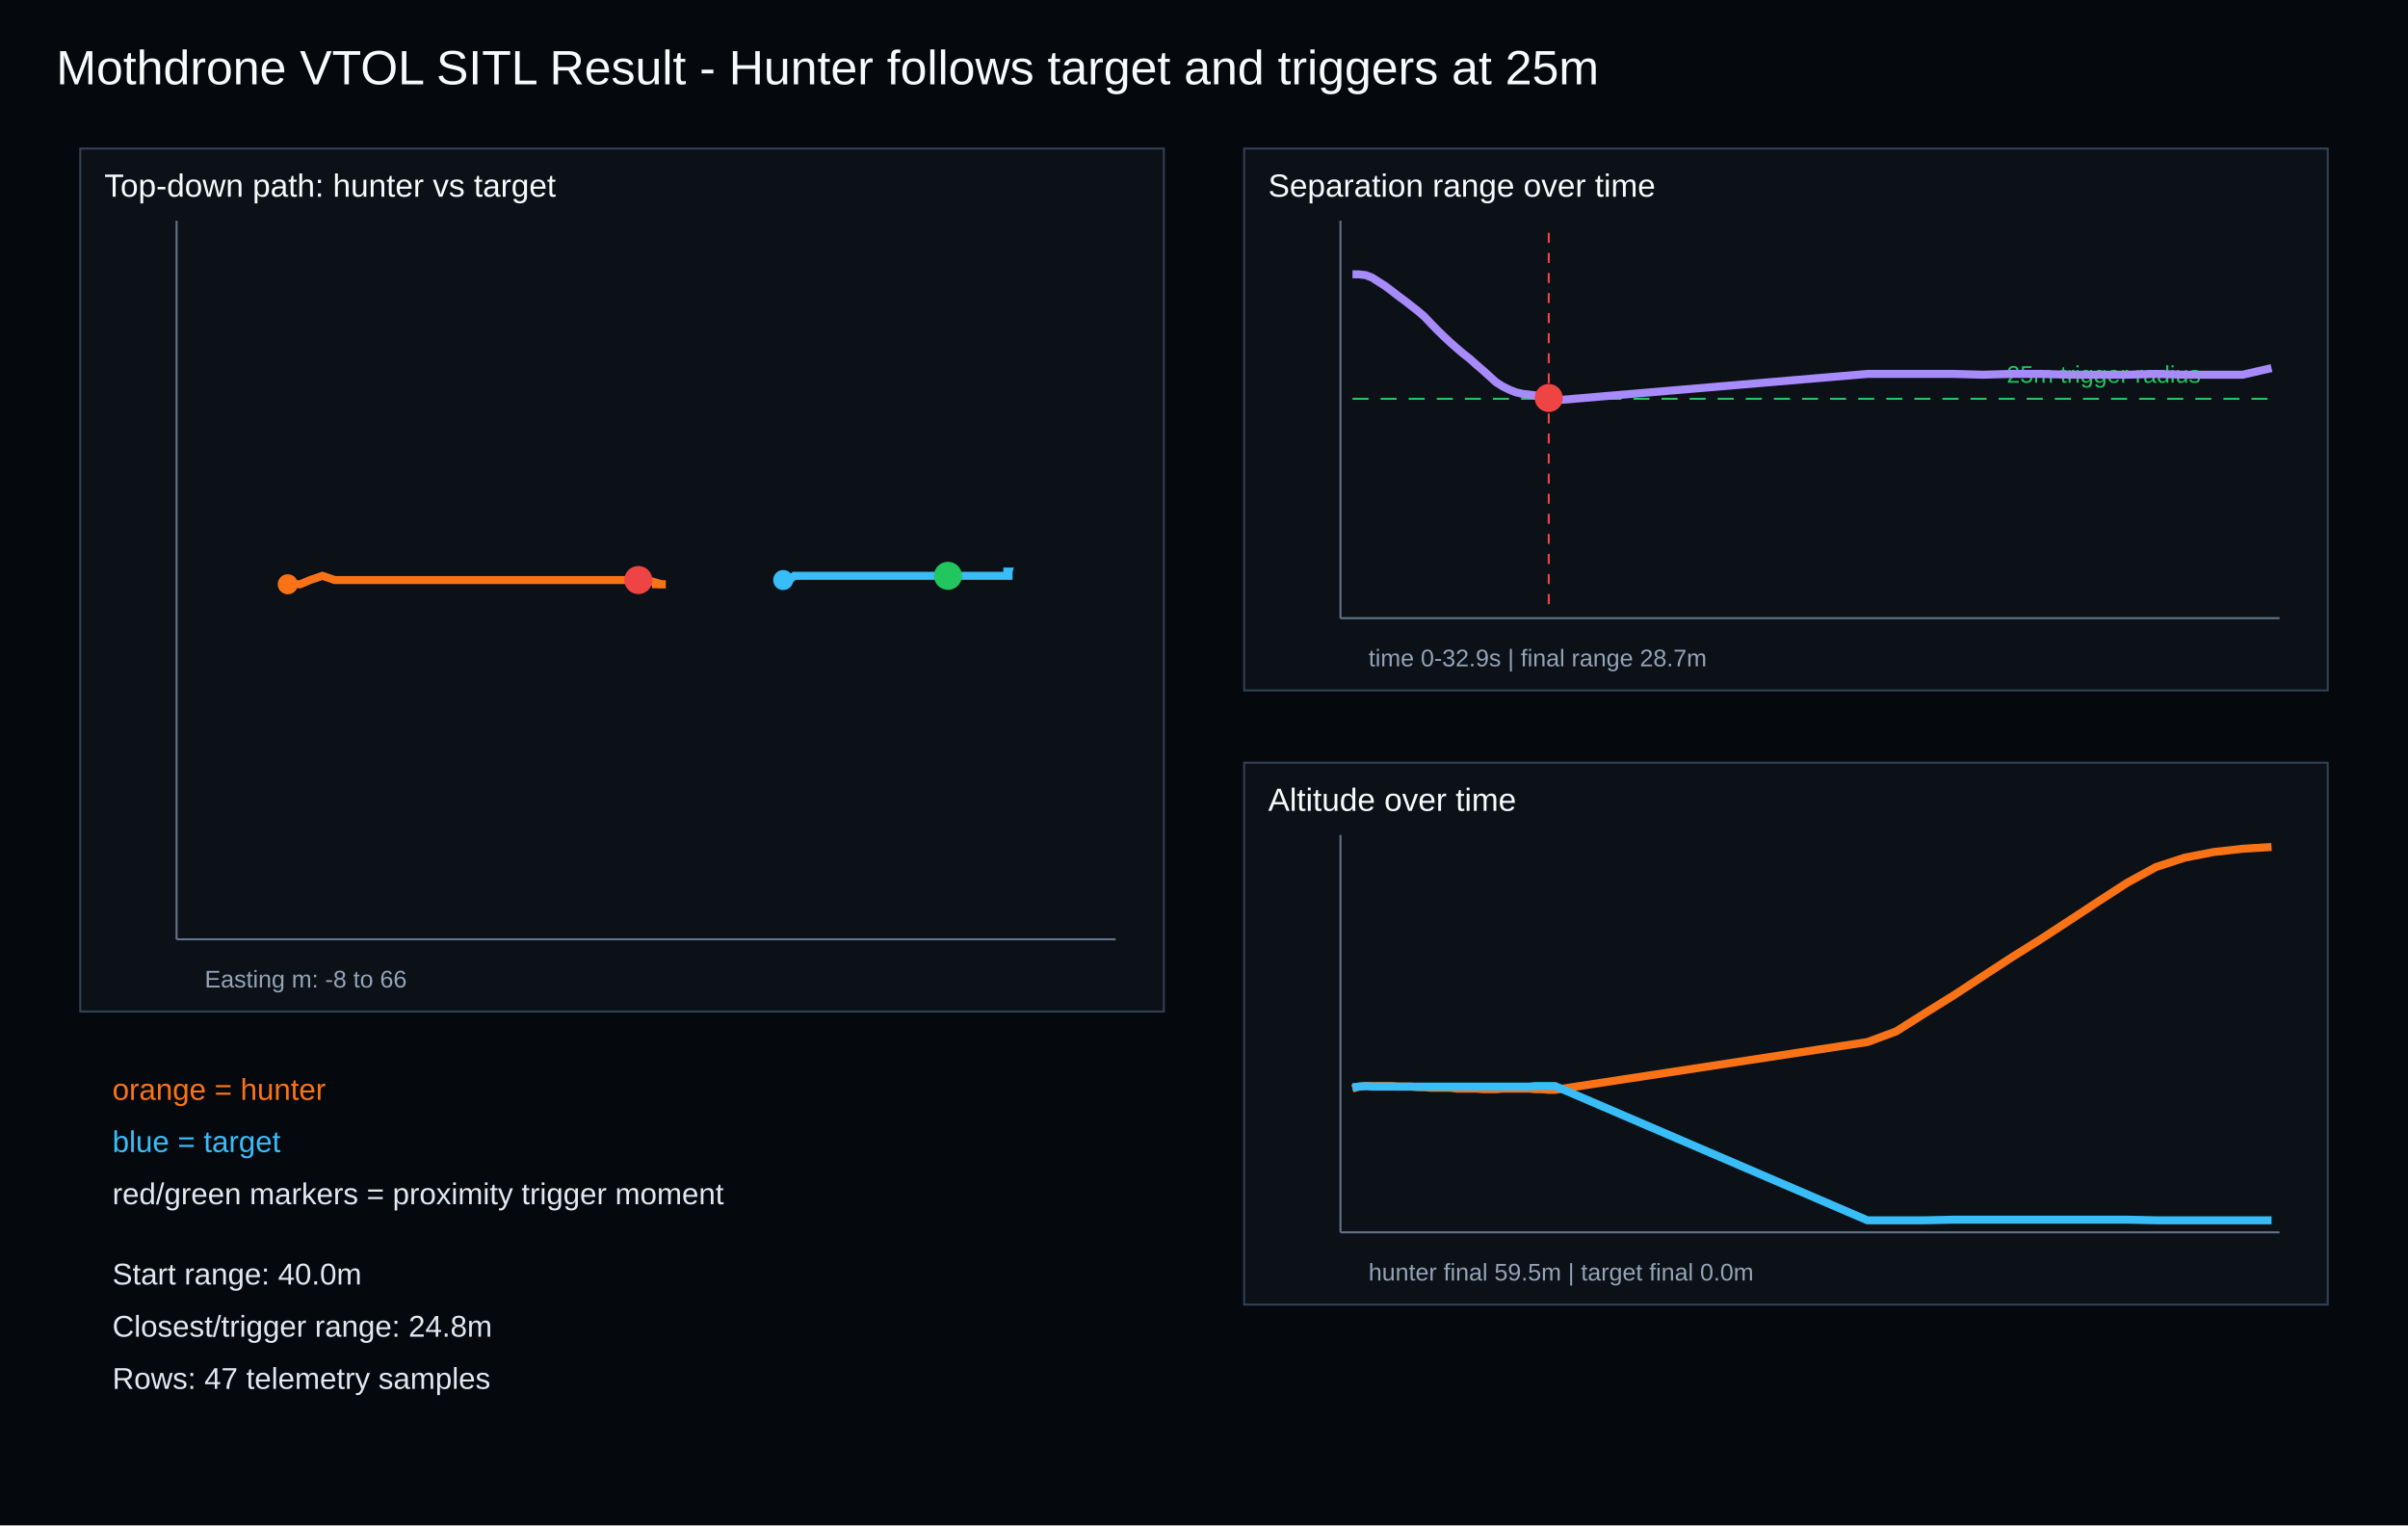
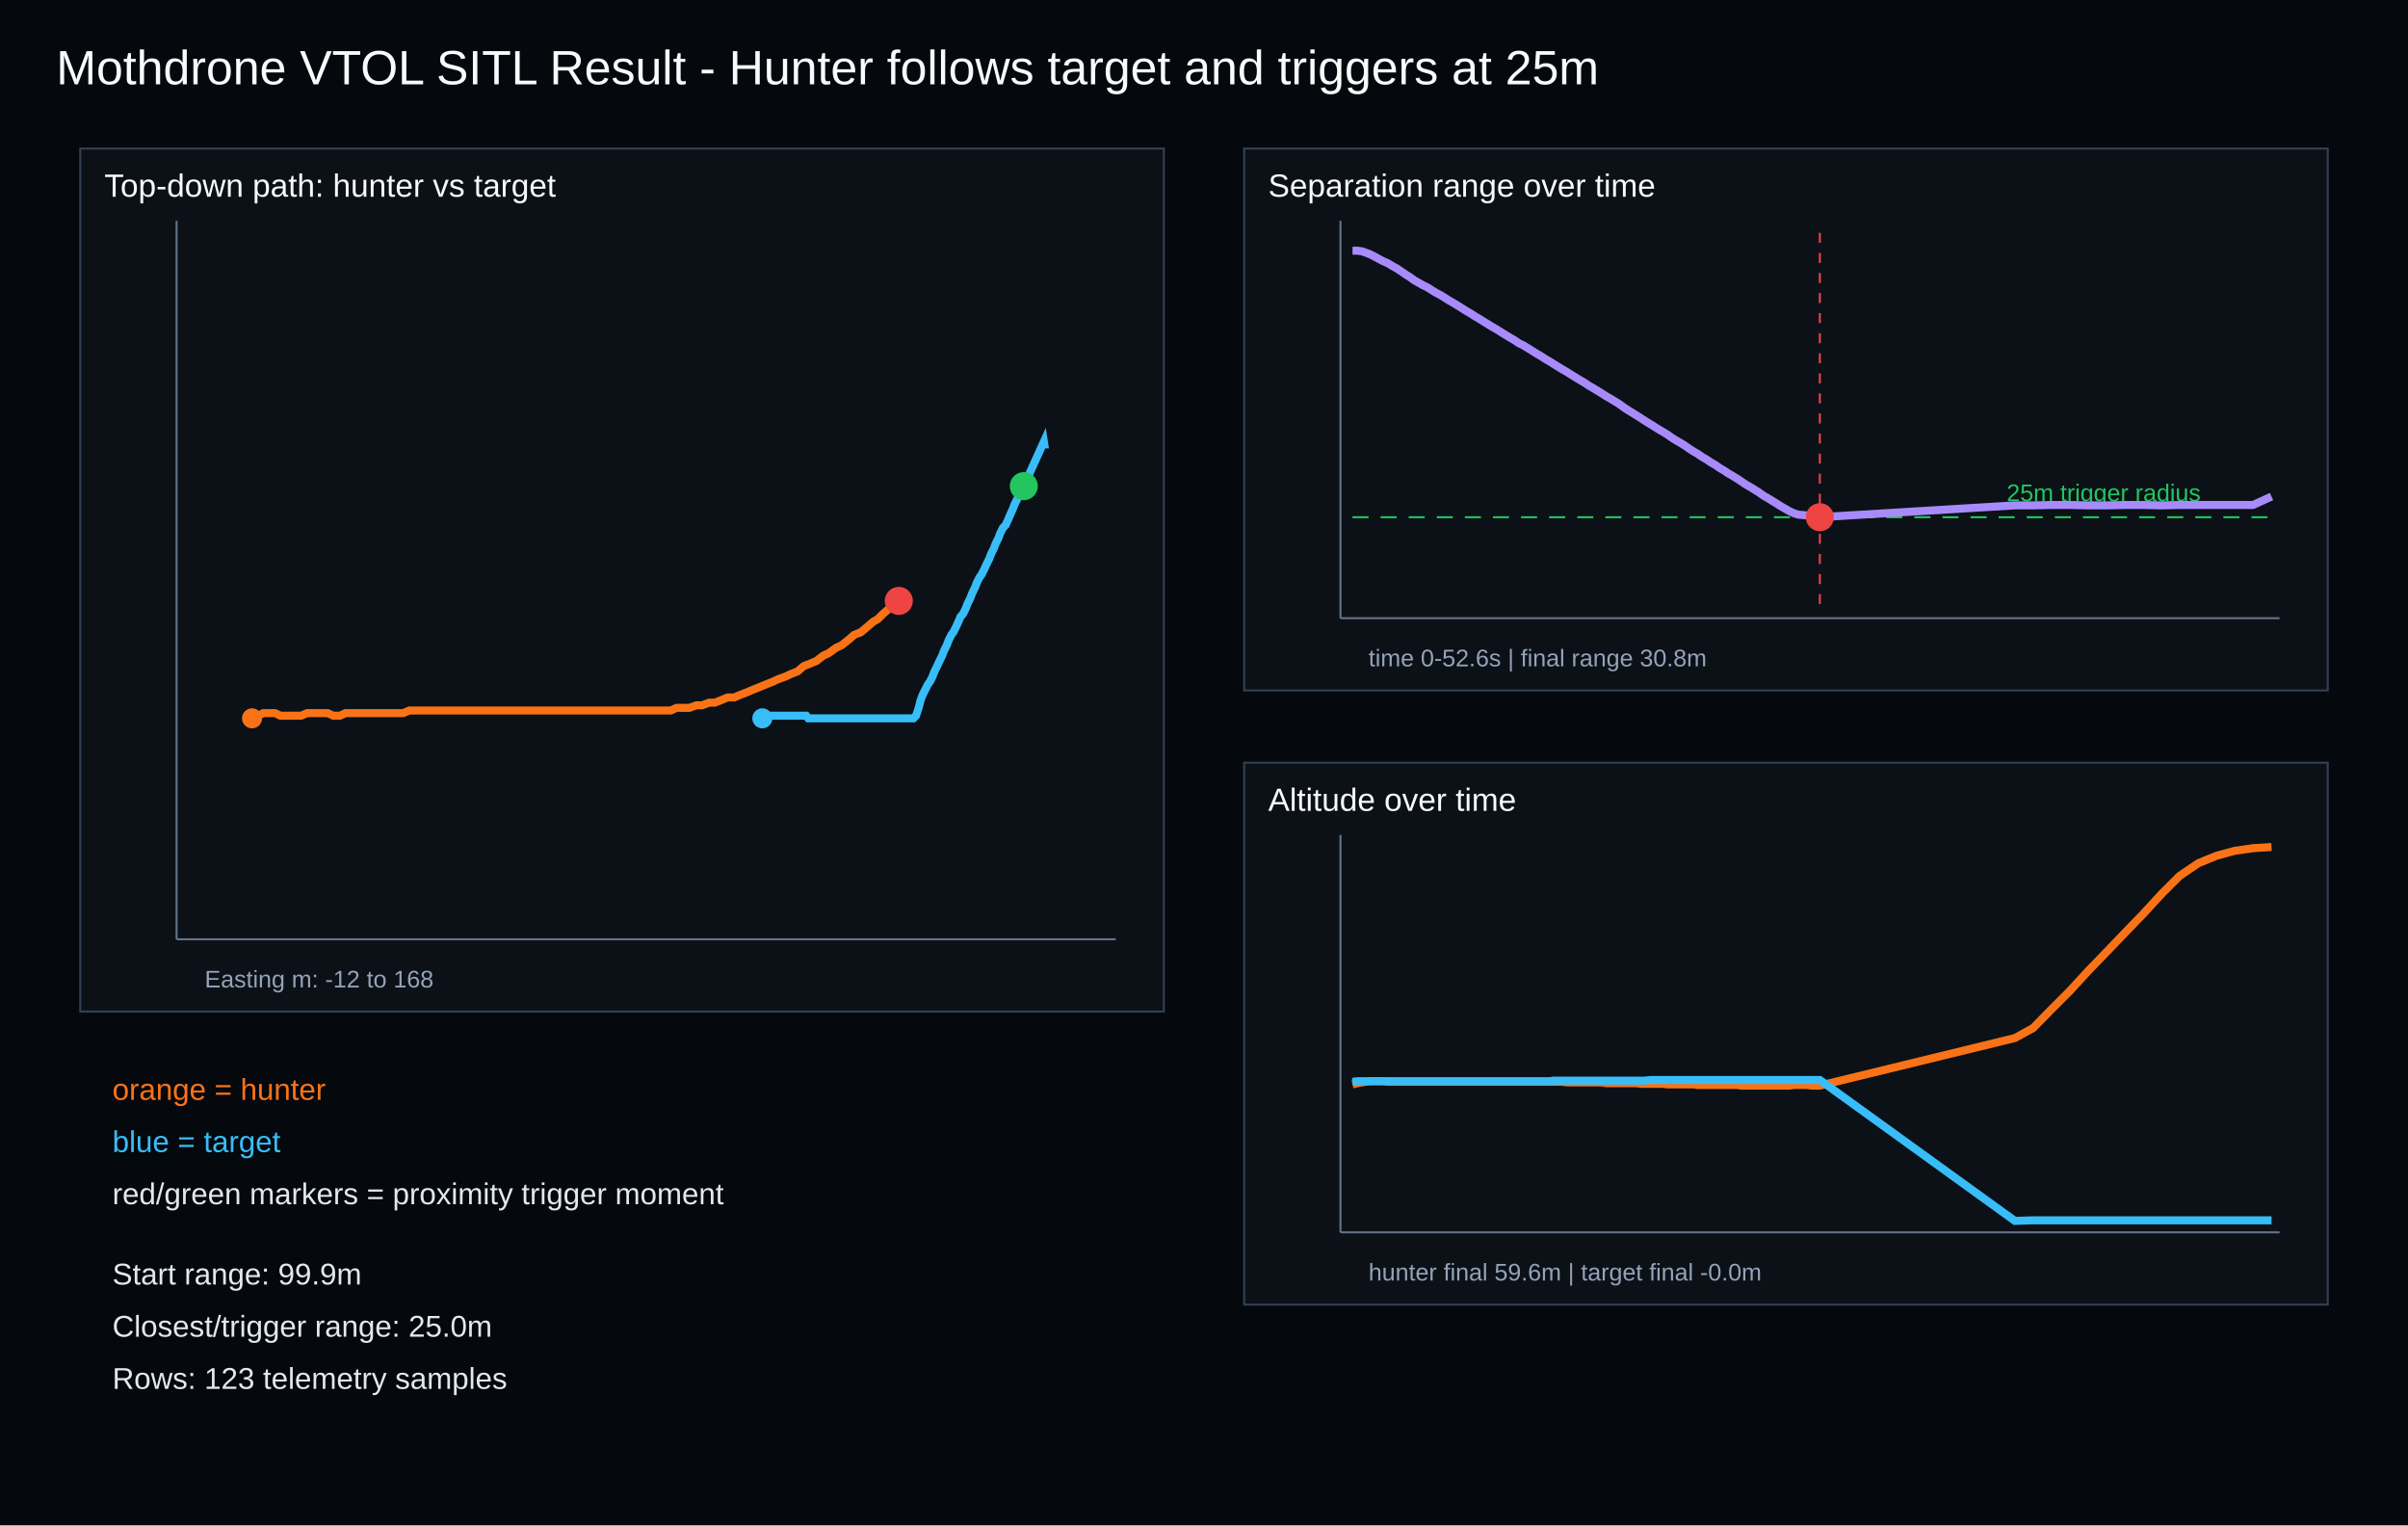
<svg xmlns="http://www.w3.org/2000/svg" width="1200" height="760" viewBox="0 0 1200 760">
  <rect width="100%" height="100%" fill="#05080d" />
  <text x="28.0" y="42.0" fill="#f8fafc" font-size="24" font-family="Arial">Mothdrone VTOL SITL Result - Hunter follows target and triggers at 25m</text>
  <rect x="40" y="74" width="540" height="430" fill="#0b1117" stroke="#334155" />
  <text x="52.0" y="98.0" fill="#f8fafc" font-size="16" font-family="Arial">Top-down path: hunter vs target</text>
  <line x1="88" y1="468" x2="556" y2="468" stroke="#64748b" />
  <line x1="88" y1="110" x2="88" y2="468" stroke="#64748b" />
-   <polyline points="390.3,289.0 390.9,289.0 391.5,289.0 393.4,289.0 395.8,286.9 398.9,286.9 402.0,286.9 405.1,286.9 408.8,286.9 411.9,286.9 415.6,286.9 418.7,286.9 421.8,286.9 424.2,286.9 427.3,286.9 429.8,286.9 432.9,286.9 435.3,286.9 438.4,286.9 441.5,286.9 444.0,286.9 447.1,286.9 450.2,286.9 452.6,286.9 455.7,286.9 458.8,286.9 461.3,286.9 463.7,286.9 466.8,286.9 469.9,286.9 472.4,286.9 475.5,286.9 502.6,286.9 502.6,284.8 502.6,284.8 502.6,286.9 502.0,286.9 502.0,284.8 502.6,284.8 502.0,286.9 502.0,286.9 502.6,286.9 502.6,286.9 502.6,286.9 502.0,286.9 502.0,286.9 502.0,286.9" fill="none" stroke="#38bdf8" stroke-width="4" />
-   <polyline points="143.4,291.1 143.4,291.1 145.8,291.1 149.6,291.1 154.5,289.0 160.7,286.9 166.8,289.0 174.2,289.0 181.0,289.0 188.4,289.0 195.8,289.0 203.9,289.0 211.3,289.0 218.7,289.0 226.7,289.0 233.5,289.0 240.9,289.0 247.7,289.0 254.5,289.0 261.9,289.0 268.7,289.0 276.1,289.0 282.9,289.0 289.7,289.0 294.6,289.0 299.5,289.0 303.2,289.0 306.3,289.0 310.0,289.0 313.7,289.0 318.1,289.0 322.4,289.0 329.8,291.1 329.8,293.2 329.8,291.1 329.8,293.2 329.8,291.1 329.8,291.1 329.8,291.1 329.8,291.1 329.8,293.2 329.8,291.1 329.8,293.2 329.8,291.1 329.8,291.1 329.8,291.1 324.9,291.1" fill="none" stroke="#f97316" stroke-width="4" />
-   <circle cx="390.3" cy="289.0" r="5" fill="#38bdf8" />
-   <circle cx="143.4" cy="291.1" r="5" fill="#f97316" />
-   <circle cx="472.4" cy="286.9" r="7" fill="#22c55e" />
-   <circle cx="318.1" cy="289.0" r="7" fill="#ef4444" />
-   <text x="102.0" y="492.0" fill="#94a3b8" font-size="12" font-family="Arial">Easting m: -8 to 66</text>
+   <polyline points="379.9,357.9 379.9,357.9 380.7,357.9 381.4,356.6 382.4,356.6 383.7,356.6 385.2,356.6 386.8,356.6 388.3,356.6 389.8,356.6 391.6,356.6 392.9,356.6 394.2,356.6 395.2,356.6 396.4,356.6 397.7,356.6 399.0,356.6 400.3,356.6 401.8,356.6 402.8,357.9 404.3,357.9 405.6,357.9 406.9,357.9 408.2,357.9 409.4,357.9 410.7,357.9 412.0,357.9 413.2,357.9 414.5,357.9 415.8,357.9 417.1,357.9 418.3,357.9 419.6,357.9 420.9,357.9 422.2,357.9 423.4,357.9 424.7,357.9 426.0,357.9 427.5,357.9 428.5,357.9 430.0,357.9 431.1,357.9 432.6,357.9 433.6,357.9 434.9,357.9 436.2,357.9 437.7,357.9 438.7,357.9 440.2,357.9 441.2,357.9 442.8,357.9 443.8,357.9 445.3,357.9 446.3,357.9 447.9,357.9 448.9,357.9 450.2,357.9 451.4,357.9 453.0,357.9 454.0,357.9 455.2,357.9 456.5,356.6 457.8,352.7 458.8,348.8 459.8,346.2 461.1,343.6 462.4,341.0 463.4,339.7 464.7,337.1 465.7,334.5 467.0,331.9 468.2,329.3 469.5,326.7 470.5,324.1 471.8,321.5 472.8,318.9 474.1,316.3 475.1,315.0 476.4,312.4 477.6,309.8 478.7,307.2 479.9,305.9 481.2,303.3 482.2,300.7 483.5,298.1 484.5,295.5 485.8,292.9 486.8,290.3 488.1,287.7 489.1,286.4 490.4,283.8 491.6,281.2 492.9,278.6 493.9,276.0 495.2,273.4 496.2,270.8 497.5,268.2 498.5,265.6 499.8,263.0 501.1,261.7 502.3,259.1 503.4,256.5 504.6,253.9 505.6,251.3 506.9,248.7 507.9,246.1 509.2,243.5 510.2,242.2 520.2,220.1 520.4,221.4 520.4,221.4 520.4,221.4 520.4,221.4 520.4,221.4 520.4,221.4 520.4,221.4 520.4,221.4 520.4,221.4 520.4,221.4 520.4,221.4 520.4,221.4 520.4,221.4 520.2,221.4" fill="none" stroke="#38bdf8" stroke-width="4" />
+   <polyline points="125.6,357.9 125.6,357.9 126.9,357.9 128.6,356.6 131.2,355.3 133.7,355.3 137.0,355.3 139.8,356.6 143.4,356.6 146.5,356.6 150.0,356.6 153.1,355.3 156.6,355.3 159.7,355.3 163.3,355.3 166.1,356.6 169.4,356.6 172.2,355.3 175.7,355.3 178.5,355.3 181.8,355.3 184.9,355.3 188.2,355.3 191.3,355.3 194.6,355.3 197.6,355.3 200.9,355.3 204.0,354.0 207.3,354.0 210.4,354.0 213.7,354.0 216.7,354.0 220.0,354.0 223.1,354.0 226.4,354.0 229.4,354.0 232.8,354.0 235.8,354.0 239.1,354.0 242.2,354.0 245.5,354.0 248.3,354.0 251.8,354.0 254.6,354.0 258.2,354.0 261.0,354.0 264.6,354.0 267.4,354.0 270.7,354.0 273.7,354.0 277.3,354.0 280.1,354.0 283.4,354.0 286.5,354.0 290.0,354.0 292.8,354.0 296.1,354.0 299.2,354.0 302.5,354.0 305.6,354.0 308.9,354.0 311.9,354.0 315.5,354.0 318.3,354.0 321.6,354.0 324.7,354.0 328.0,354.0 331.0,354.0 334.3,354.0 337.1,352.7 340.7,352.7 343.5,352.7 347.1,351.4 349.9,351.4 353.4,350.1 356.2,350.1 359.5,348.8 362.6,347.5 365.9,347.5 368.9,346.2 372.3,344.9 375.3,343.6 378.6,342.3 381.7,341.0 385.0,339.7 387.8,338.4 391.4,337.1 394.2,335.8 397.5,334.5 400.5,331.9 403.8,330.6 406.9,329.3 410.2,326.7 413.0,325.4 416.6,322.8 419.4,321.5 422.7,318.9 425.7,316.3 429.0,315.0 432.1,312.4 435.1,309.8 437.4,308.5 440.0,305.9 441.5,304.6 443.0,303.3 444.3,302.0 446.1,300.7 447.9,299.4 449.9,299.4 449.9,299.4 449.9,299.4 449.9,299.4 449.9,299.4 449.9,299.4 449.9,299.4 449.9,299.4 449.9,299.4 449.9,299.4 449.9,299.4 449.9,299.4 449.9,299.4 449.6,299.4 443.5,299.4" fill="none" stroke="#f97316" stroke-width="4" />
+   <circle cx="379.9" cy="357.9" r="5" fill="#38bdf8" />
+   <circle cx="125.6" cy="357.9" r="5" fill="#f97316" />
+   <circle cx="510.2" cy="242.2" r="7" fill="#22c55e" />
+   <circle cx="447.9" cy="299.4" r="7" fill="#ef4444" />
+   <text x="102.0" y="492.0" fill="#94a3b8" font-size="12" font-family="Arial">Easting m: -12 to 168</text>
  <rect x="620" y="74" width="540" height="270" fill="#0b1117" stroke="#334155" />
  <text x="632.0" y="98.0" fill="#f8fafc" font-size="16" font-family="Arial">Separation range over time</text>
  <line x1="668" y1="308" x2="1136" y2="308" stroke="#64748b" />
  <line x1="668" y1="110" x2="668" y2="308" stroke="#64748b" />
-   <line x1="674" y1="198.7" x2="1132" y2="198.7" stroke="#22c55e" stroke-dasharray="8 6" />
-   <text x="1000.0" y="190.7" fill="#22c55e" font-size="12" font-family="Arial">25m trigger radius</text>
-   <polyline points="674.0,136.7 677.2,136.7 680.6,137.1 683.7,138.3 687.0,140.4 690.3,142.5 693.5,144.9 696.7,147.4 700.1,149.9 703.3,152.4 706.5,154.9 709.8,157.7 713.0,161.1 716.2,164.4 719.6,167.7 722.7,170.6 726.0,173.5 729.3,176.3 732.5,178.8 735.7,181.7 739.1,184.6 742.3,187.5 745.5,190.4 748.8,192.5 752.0,194.1 755.2,195.4 758.6,196.2 762.0,196.6 765.2,197.0 768.4,197.4 771.8,198.3 774.9,199.5 930.6,186.3 944.9,186.3 959.3,186.3 973.8,186.3 988.1,186.7 1002.5,186.3 1016.9,186.3 1031.3,186.7 1045.6,186.7 1060.1,186.7 1074.4,186.3 1088.8,186.7 1103.3,186.7 1117.6,186.7 1132.0,183.4" fill="none" stroke="#a78bfa" stroke-width="4" />
-   <circle cx="771.8" cy="198.3" r="7" fill="#ef4444" />
-   <line x1="771.8" y1="116" x2="771.8" y2="302" stroke="#ef4444" stroke-dasharray="5 5" />
-   <text x="682.0" y="332.0" fill="#94a3b8" font-size="12" font-family="Arial">time 0-32.9s | final range 28.7m</text>
+   <line x1="674" y1="257.7" x2="1132" y2="257.7" stroke="#22c55e" stroke-dasharray="8 6" />
+   <text x="1000.0" y="249.7" fill="#22c55e" font-size="12" font-family="Arial">25m trigger radius</text>
+   <polyline points="674.0,124.9 676.4,124.9 678.6,125.2 680.7,125.9 683.0,126.8 685.1,127.9 687.3,129.1 689.4,130.2 691.7,131.2 693.8,132.5 696.0,133.7 698.1,135.1 700.4,136.7 702.5,138.0 704.7,139.6 706.8,140.8 709.1,142.1 711.2,143.1 713.4,144.5 715.5,145.8 717.8,147.0 719.9,148.3 722.1,149.7 724.2,150.9 726.5,152.3 728.6,153.6 730.8,155.0 732.9,156.2 735.2,157.7 737.3,158.9 739.5,160.3 741.6,161.6 743.9,163.0 746.0,164.2 748.2,165.6 750.3,166.9 752.6,168.3 754.7,169.5 756.9,171.0 759.0,172.0 761.3,173.4 763.4,174.7 765.6,176.1 767.7,177.3 770.0,178.8 772.1,180.0 774.3,181.4 776.4,182.7 778.7,184.1 780.8,185.3 783.0,186.7 785.1,188.0 787.4,189.4 789.5,190.6 791.7,192.1 793.8,193.3 796.1,194.7 798.2,196.0 800.4,197.4 802.5,198.6 804.8,200.0 806.9,201.3 809.1,202.9 811.2,204.3 813.5,205.7 815.6,207.0 817.8,208.4 819.9,209.8 822.2,211.2 824.3,212.5 826.5,213.9 828.6,215.1 830.9,216.5 833.0,218.0 835.2,219.4 837.3,220.6 839.6,222.0 841.7,223.5 843.9,224.9 846.0,226.1 848.3,227.7 850.4,228.9 852.6,230.4 854.7,231.6 857.0,233.2 859.1,234.4 861.3,235.9 863.4,237.1 865.7,238.5 867.8,239.9 870.0,241.4 872.1,242.6 874.4,244.0 876.5,245.3 878.7,246.9 880.8,248.1 883.1,249.5 885.2,250.8 887.4,252.2 889.5,253.4 891.8,254.7 893.9,255.7 896.1,256.4 898.2,256.6 900.5,256.8 902.6,257.0 904.8,257.3 906.9,257.7 1004.1,251.8 1013.2,251.8 1022.4,251.6 1031.4,251.6 1040.6,251.8 1049.7,251.8 1058.9,251.6 1068.0,251.6 1077.2,251.8 1086.2,251.6 1095.5,251.6 1104.5,251.6 1113.7,251.6 1122.8,251.6 1132.0,247.4" fill="none" stroke="#a78bfa" stroke-width="4" />
+   <circle cx="906.9" cy="257.7" r="7" fill="#ef4444" />
+   <line x1="906.9" y1="116" x2="906.9" y2="302" stroke="#ef4444" stroke-dasharray="5 5" />
+   <text x="682.0" y="332.0" fill="#94a3b8" font-size="12" font-family="Arial">time 0-52.6s | final range 30.8m</text>
  <rect x="620" y="380" width="540" height="270" fill="#0b1117" stroke="#334155" />
  <text x="632.0" y="404.0" fill="#f8fafc" font-size="16" font-family="Arial">Altitude over time</text>
  <line x1="668" y1="614" x2="1136" y2="614" stroke="#64748b" />
  <line x1="668" y1="416" x2="668" y2="614" stroke="#64748b" />
-   <polyline points="674.0,542.4 677.2,541.4 680.6,541.1 683.7,541.1 687.0,541.1 690.3,541.1 693.5,541.1 696.7,541.4 700.1,541.4 703.3,541.4 706.5,541.7 709.8,541.7 713.0,542.0 716.2,542.0 719.6,542.0 722.7,542.0 726.0,542.4 729.3,542.4 732.5,542.4 735.7,542.4 739.1,542.7 742.3,542.7 745.5,542.7 748.8,542.4 752.0,542.4 755.2,542.4 758.6,542.4 762.0,542.4 765.2,542.7 768.4,542.7 771.8,543.0 774.9,543.0 930.6,519.2 944.9,513.9 959.3,504.8 973.8,495.8 988.1,486.4 1002.5,477.0 1016.9,468.0 1031.3,458.6 1045.6,449.2 1060.1,439.8 1074.4,432.0 1088.8,427.3 1103.3,424.5 1117.6,422.9 1132.0,422.0" fill="none" stroke="#f97316" stroke-width="4" />
-   <polyline points="674.0,541.7 677.2,541.4 680.6,541.1 683.7,541.4 687.0,541.4 690.3,541.4 693.5,541.4 696.7,541.4 700.1,541.4 703.3,541.4 706.5,541.4 709.8,541.4 713.0,541.4 716.2,541.4 719.6,541.4 722.7,541.4 726.0,541.4 729.3,541.4 732.5,541.4 735.7,541.4 739.1,541.4 742.3,541.4 745.5,541.4 748.8,541.4 752.0,541.4 755.2,541.4 758.6,541.4 762.0,541.4 765.2,541.1 768.4,541.1 771.8,541.1 774.9,541.1 930.6,608.0 944.9,608.0 959.3,608.0 973.8,607.7 988.1,607.7 1002.5,607.7 1016.9,607.7 1031.3,607.7 1045.6,607.7 1060.1,607.7 1074.4,608.0 1088.8,608.0 1103.3,608.0 1117.6,608.0 1132.0,608.0" fill="none" stroke="#38bdf8" stroke-width="4" />
-   <text x="682.0" y="638.0" fill="#94a3b8" font-size="12" font-family="Arial">hunter final 59.5m | target final 0.0m</text>
+   <polyline points="674.0,540.3 676.4,539.7 678.6,539.3 680.7,539.0 683.0,538.7 685.1,538.7 687.3,538.7 689.4,538.7 691.7,539.0 693.8,539.0 696.0,539.0 698.1,539.0 700.4,539.0 702.5,539.0 704.7,539.0 706.8,539.0 709.1,539.0 711.2,539.0 713.4,539.0 715.5,539.0 717.8,539.0 719.9,539.0 722.1,539.0 724.2,539.0 726.5,539.0 728.6,539.0 730.8,539.0 732.9,539.0 735.2,539.0 737.3,539.0 739.5,539.0 741.6,539.0 743.9,539.0 746.0,539.0 748.2,539.0 750.3,539.0 752.6,539.0 754.7,539.0 756.9,539.0 759.0,539.0 761.3,539.0 763.4,539.0 765.6,539.0 767.7,539.0 770.0,539.0 772.1,539.0 774.3,539.0 776.4,539.0 778.7,539.0 780.8,539.3 783.0,539.3 785.1,539.3 787.4,539.3 789.5,539.3 791.7,539.3 793.8,539.3 796.1,539.3 798.2,539.3 800.4,539.7 802.5,539.7 804.8,539.7 806.9,539.7 809.1,539.7 811.2,539.7 813.5,539.7 815.6,539.7 817.8,540.0 819.9,540.0 822.2,540.0 824.3,540.0 826.5,540.0 828.6,540.0 830.9,540.3 833.0,540.3 835.2,540.3 837.3,540.3 839.6,540.3 841.7,540.3 843.9,540.3 846.0,540.6 848.3,540.6 850.4,540.6 852.6,540.6 854.7,540.6 857.0,540.6 859.1,540.6 861.3,540.6 863.4,540.6 865.7,540.6 867.8,540.9 870.0,540.9 872.1,540.9 874.4,540.9 876.5,540.9 878.7,540.9 880.8,540.9 883.1,540.9 885.2,540.9 887.4,540.9 889.5,540.9 891.8,540.9 893.9,540.6 896.1,540.6 898.2,540.6 900.5,540.6 902.6,540.9 904.8,540.9 906.9,540.9 1004.1,517.2 1013.2,512.2 1022.4,502.8 1031.4,493.8 1040.6,483.8 1049.7,474.4 1058.9,464.8 1068.0,455.4 1077.2,445.4 1086.2,436.4 1095.5,430.1 1104.5,426.4 1113.7,423.9 1122.8,422.6 1132.0,422.0" fill="none" stroke="#f97316" stroke-width="4" />
+   <polyline points="674.0,539.0 676.4,538.7 678.6,538.7 680.7,538.7 683.0,538.7 685.1,538.7 687.3,538.7 689.4,538.7 691.7,538.7 693.8,538.7 696.0,538.7 698.1,538.7 700.4,538.7 702.5,538.7 704.7,538.7 706.8,538.7 709.1,538.7 711.2,538.7 713.4,538.7 715.5,538.7 717.8,538.7 719.9,538.7 722.1,538.7 724.2,538.7 726.5,538.7 728.6,538.7 730.8,538.7 732.9,538.7 735.2,538.7 737.3,538.7 739.5,538.7 741.6,538.7 743.9,538.7 746.0,538.7 748.2,538.7 750.3,538.7 752.6,538.7 754.7,538.7 756.9,538.7 759.0,538.7 761.3,538.7 763.4,538.7 765.6,538.7 767.7,538.7 770.0,538.7 772.1,538.7 774.3,538.4 776.4,538.4 778.7,538.4 780.8,538.4 783.0,538.4 785.1,538.4 787.4,538.4 789.5,538.4 791.7,538.4 793.8,538.4 796.1,538.4 798.2,538.4 800.4,538.4 802.5,538.4 804.8,538.4 806.9,538.4 809.1,538.4 811.2,538.4 813.5,538.4 815.6,538.4 817.8,538.4 819.9,538.4 822.2,538.1 824.3,538.1 826.5,538.1 828.6,538.1 830.9,538.1 833.0,538.1 835.2,538.1 837.3,538.1 839.6,538.1 841.7,538.1 843.9,538.1 846.0,538.1 848.3,538.1 850.4,538.1 852.6,538.1 854.7,538.1 857.0,538.1 859.1,538.1 861.3,538.1 863.4,538.1 865.7,538.1 867.8,538.1 870.0,538.1 872.1,538.1 874.4,538.1 876.5,538.1 878.7,538.1 880.8,538.1 883.1,538.1 885.2,538.1 887.4,538.1 889.5,538.1 891.8,538.1 893.9,538.1 896.1,538.1 898.2,538.1 900.5,538.1 902.6,538.1 904.8,538.1 906.9,538.1 1004.1,608.3 1013.2,608.0 1022.4,608.0 1031.4,608.0 1040.6,608.0 1049.7,608.0 1058.9,608.0 1068.0,608.0 1077.2,608.0 1086.2,608.0 1095.5,608.0 1104.5,608.0 1113.7,608.0 1122.8,608.0 1132.0,608.0" fill="none" stroke="#38bdf8" stroke-width="4" />
+   <text x="682.0" y="638.0" fill="#94a3b8" font-size="12" font-family="Arial">hunter final 59.6m | target final -0.0m</text>
  <text x="56.0" y="548.0" fill="#f97316" font-size="15" font-family="Arial">orange = hunter</text>
  <text x="56.0" y="574.0" fill="#38bdf8" font-size="15" font-family="Arial">blue = target</text>
  <text x="56.0" y="600.0" fill="#e2e8f0" font-size="15" font-family="Arial">red/green markers = proximity trigger moment</text>
-   <text x="56.0" y="640.0" fill="#e2e8f0" font-size="15" font-family="Arial">Start range: 40.0m</text>
-   <text x="56.0" y="666.0" fill="#e2e8f0" font-size="15" font-family="Arial">Closest/trigger range: 24.8m</text>
-   <text x="56.0" y="692.0" fill="#e2e8f0" font-size="15" font-family="Arial">Rows: 47 telemetry samples</text>
+   <text x="56.0" y="640.0" fill="#e2e8f0" font-size="15" font-family="Arial">Start range: 99.9m</text>
+   <text x="56.0" y="666.0" fill="#e2e8f0" font-size="15" font-family="Arial">Closest/trigger range: 25.0m</text>
+   <text x="56.0" y="692.0" fill="#e2e8f0" font-size="15" font-family="Arial">Rows: 123 telemetry samples</text>
</svg>
